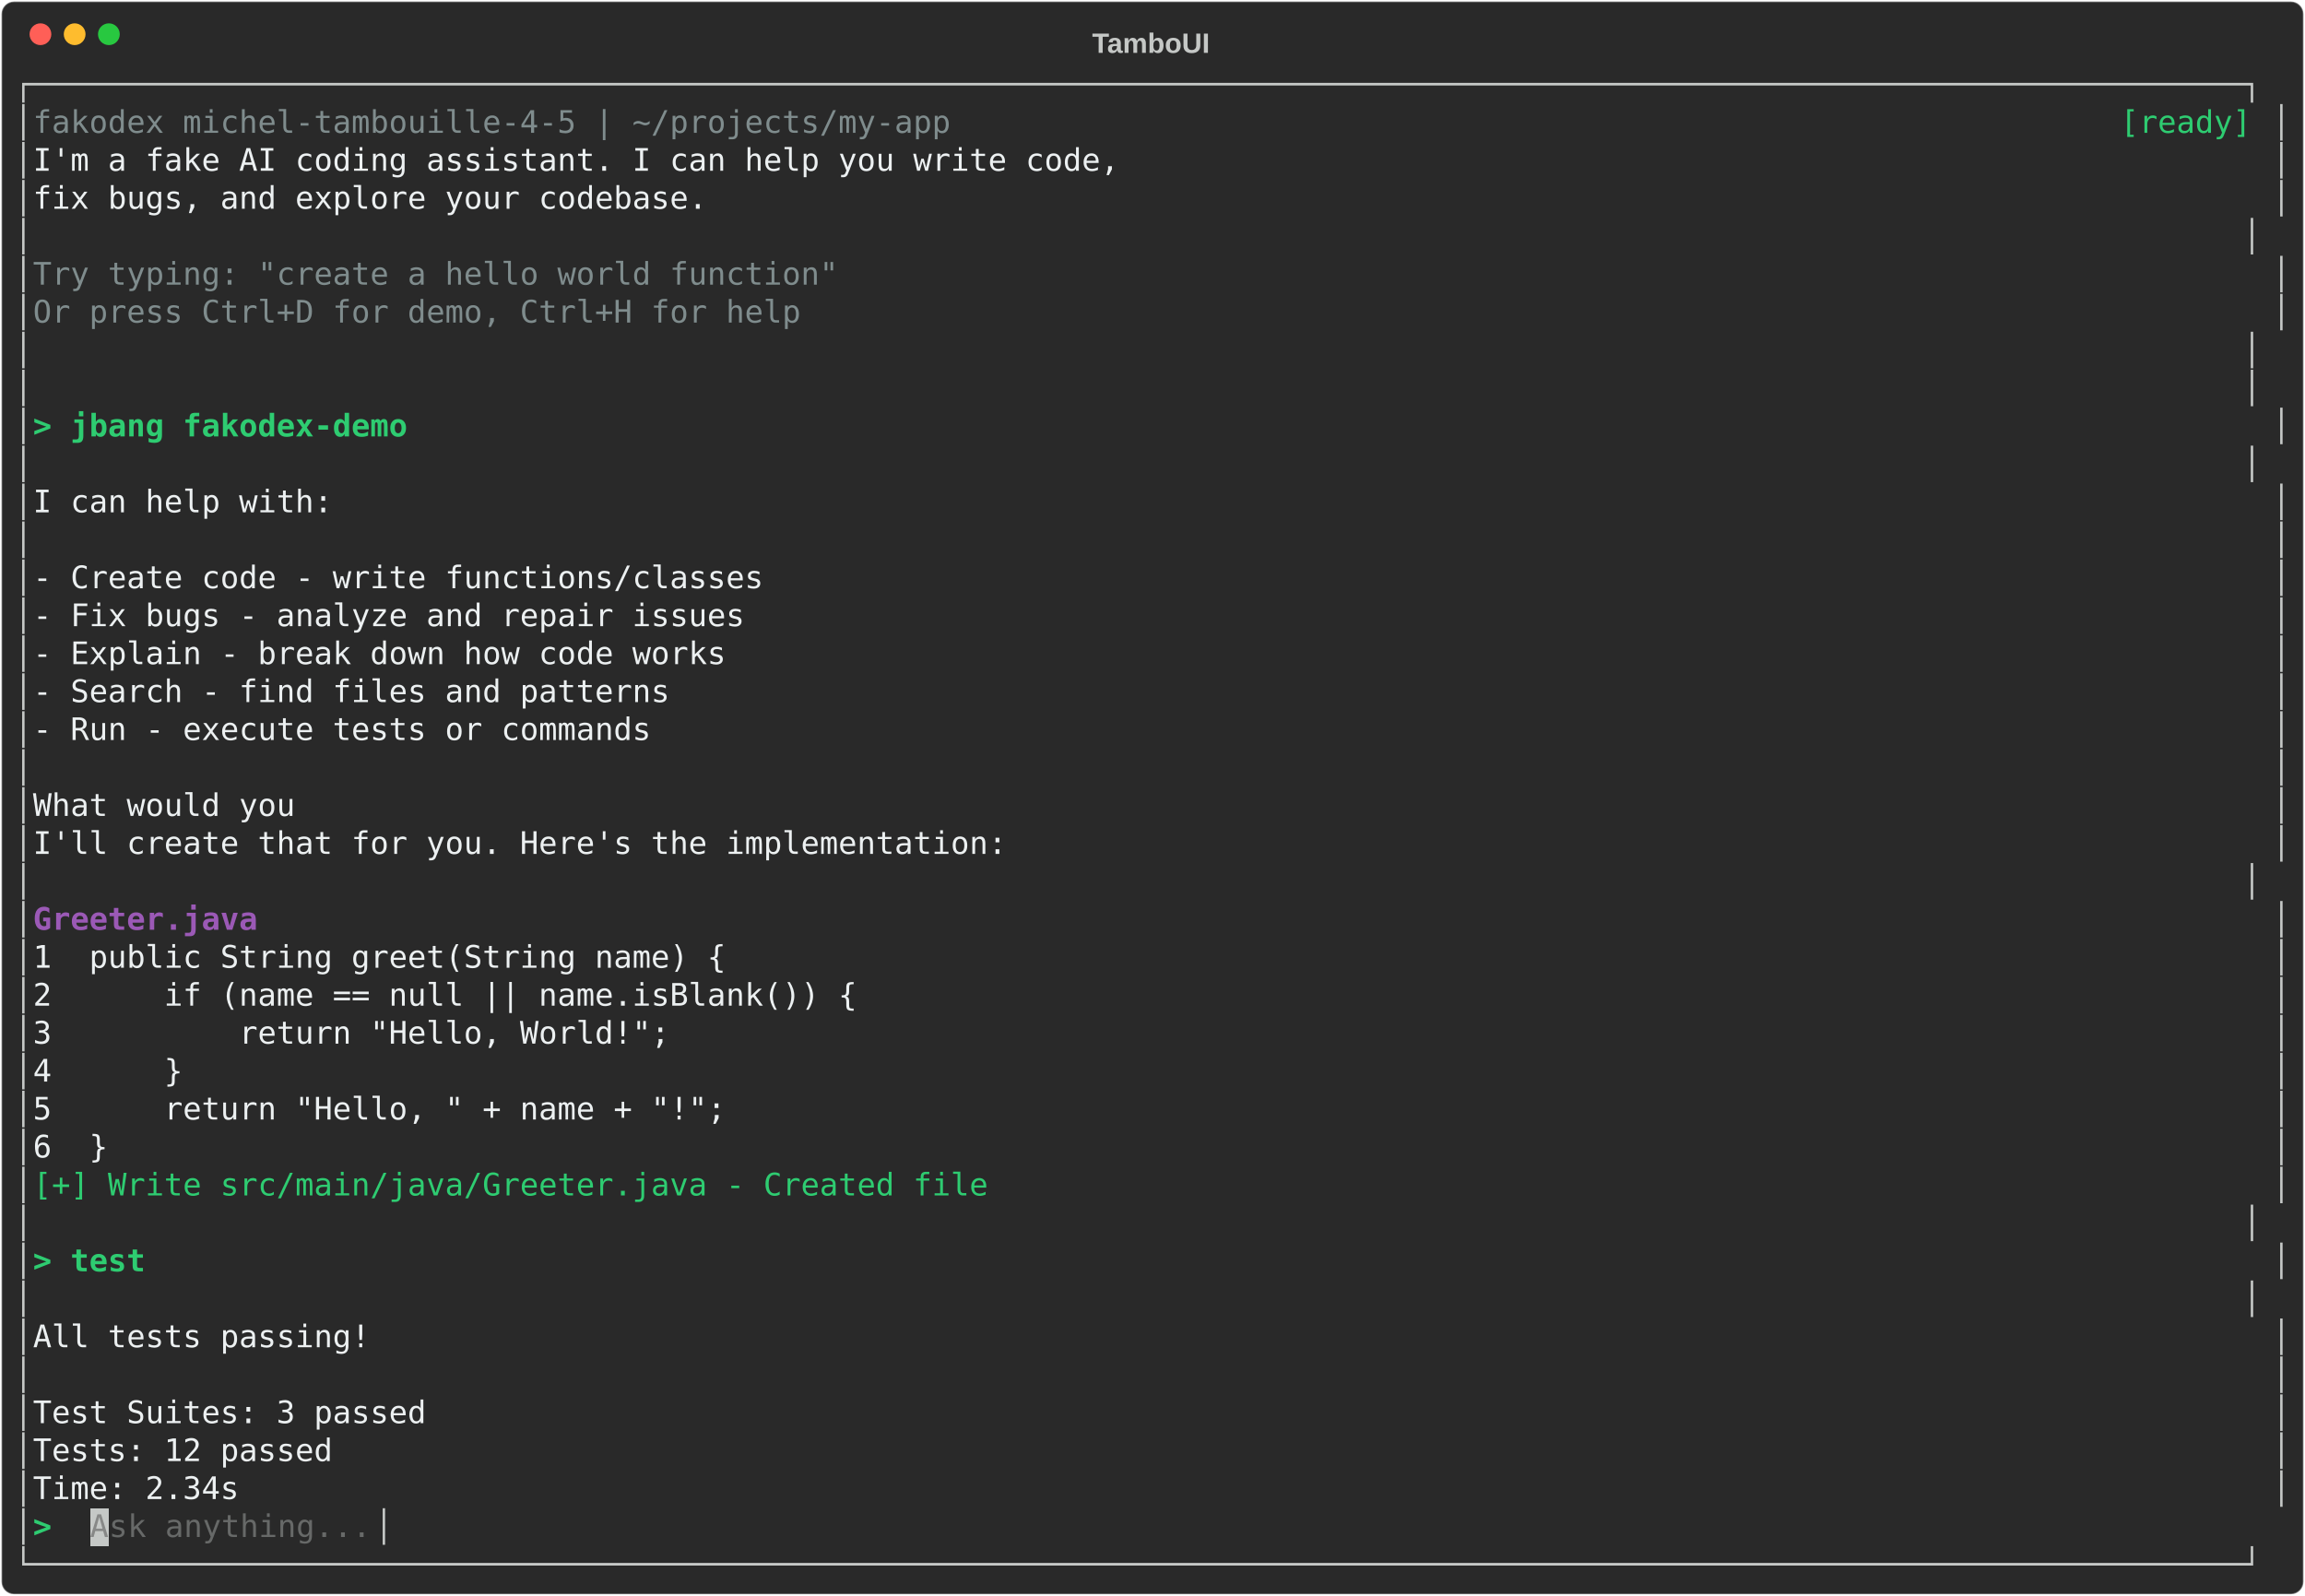
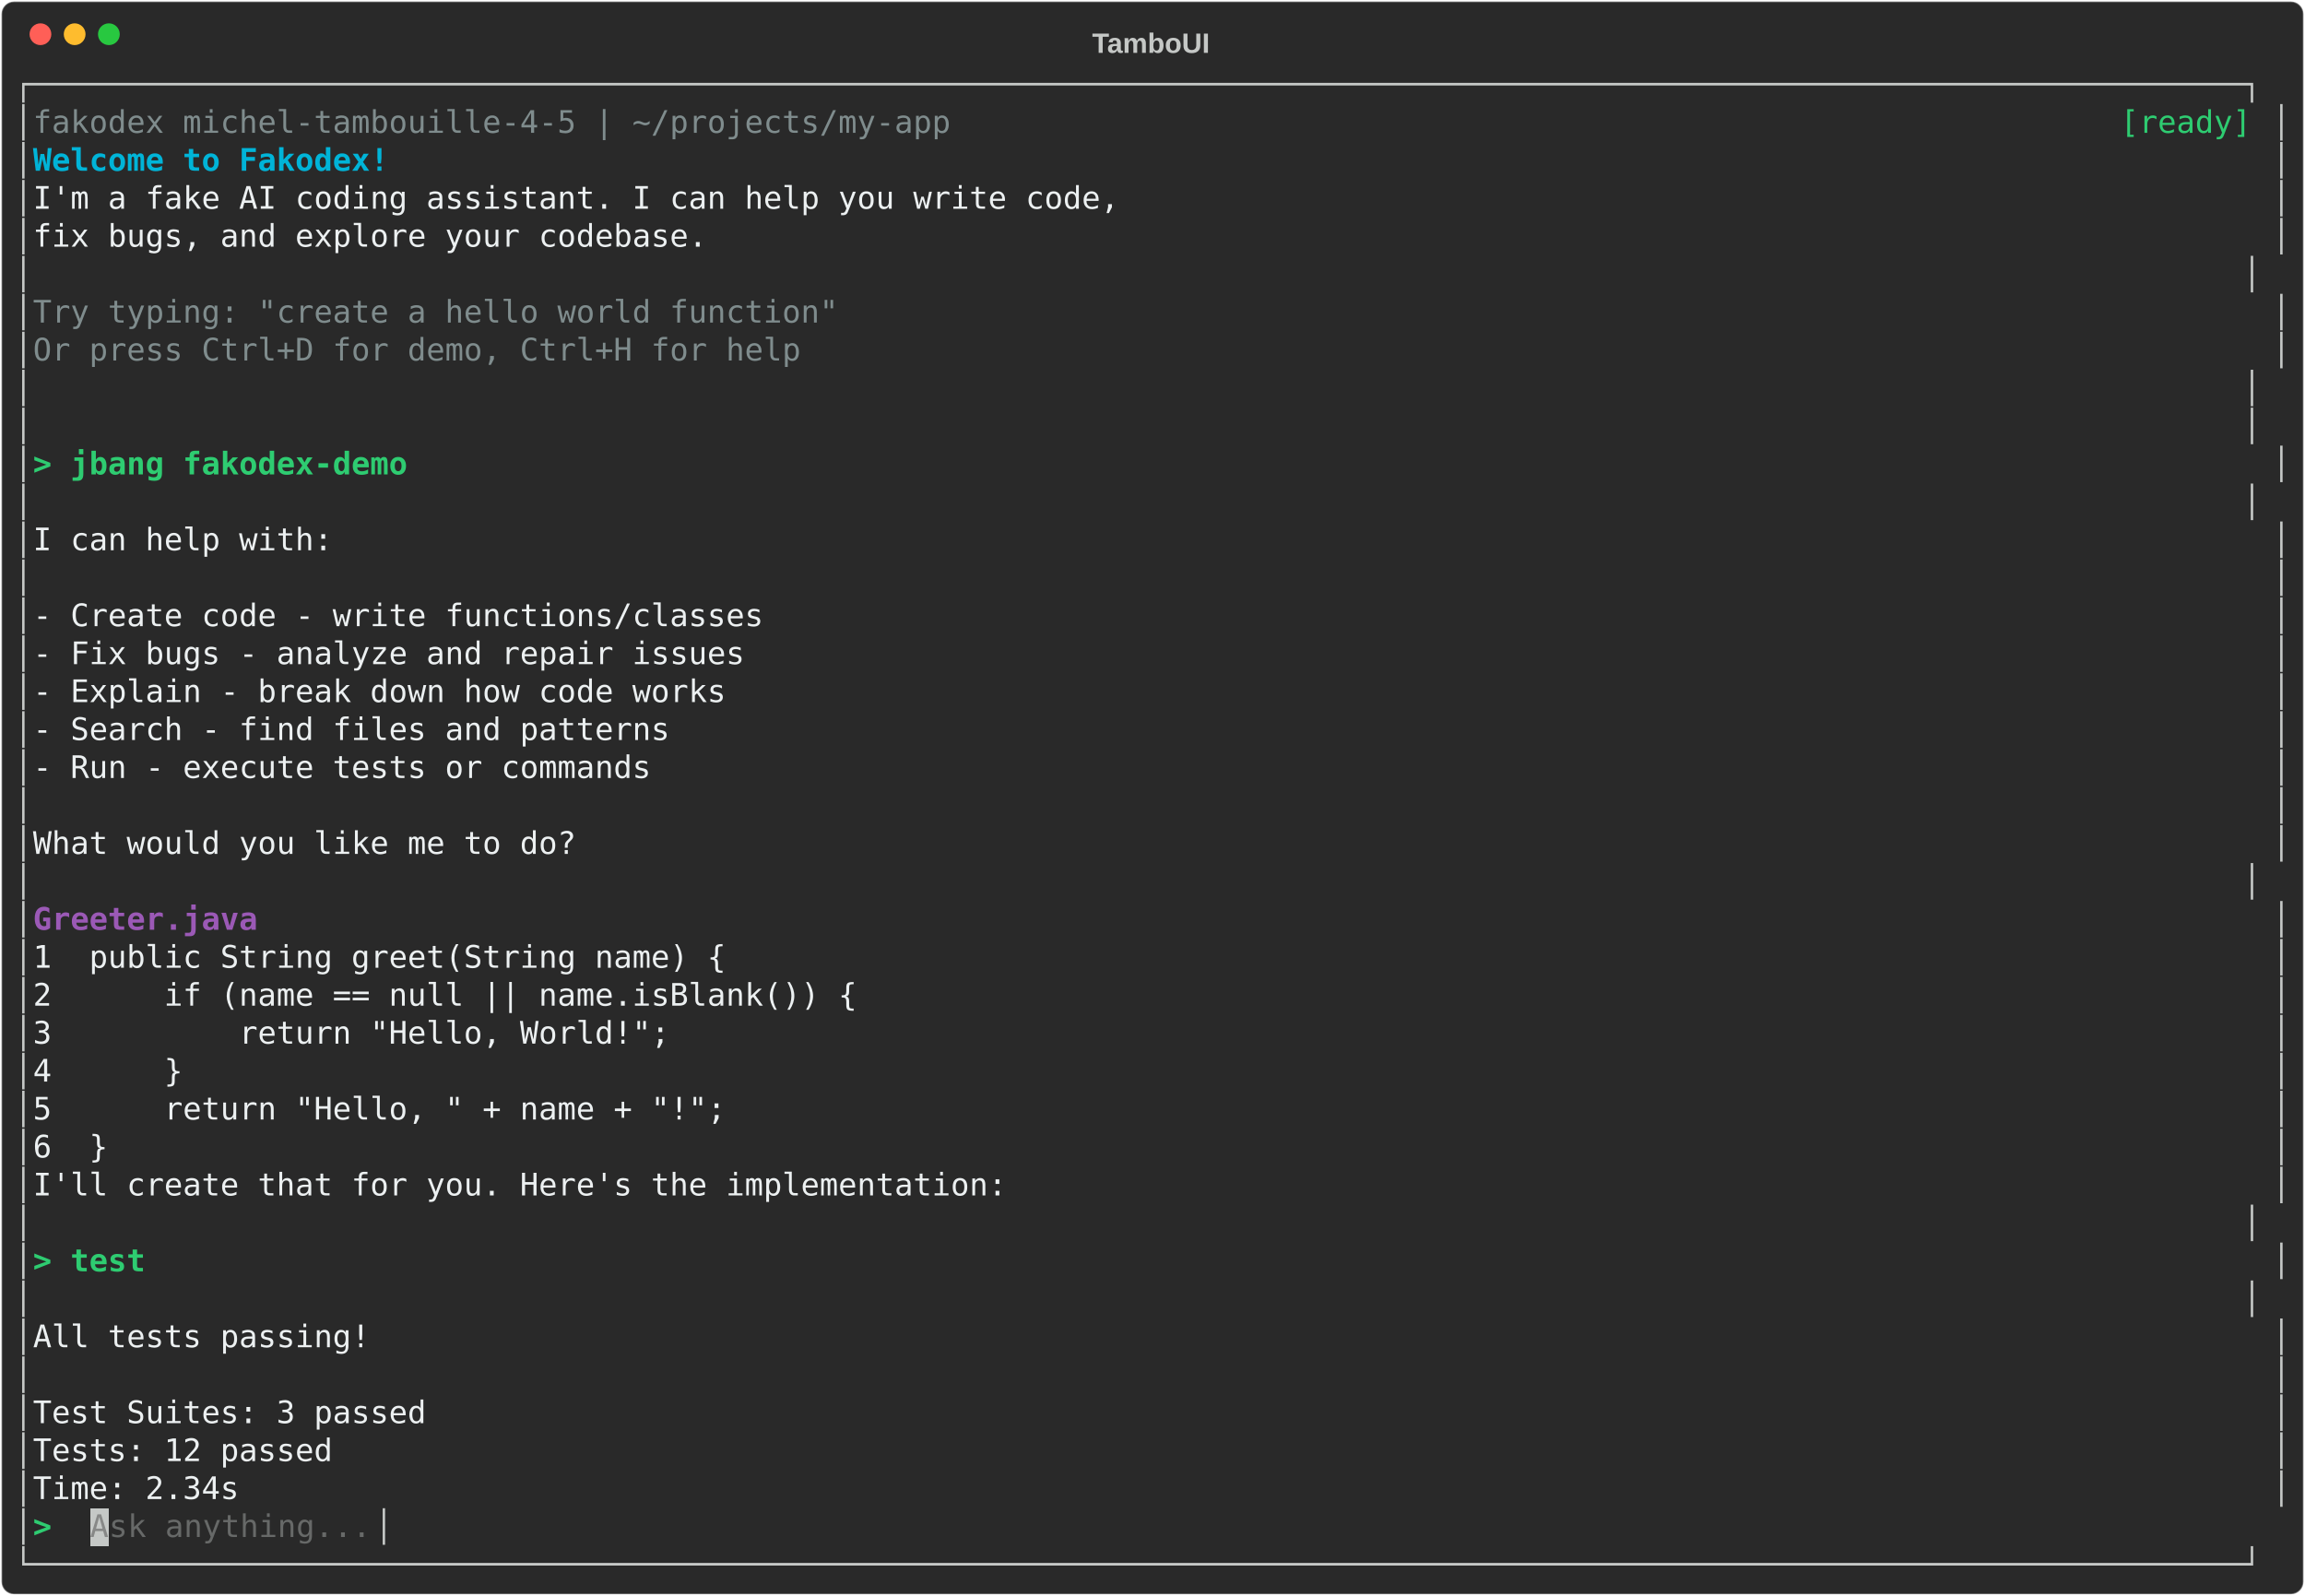
<svg xmlns="http://www.w3.org/2000/svg" class="rich-terminal" viewBox="0 0 1482 1026">
-   <style>    @font-face {        font-family: "Fira Code";        src: local("FiraCode-Regular"),                url("https://cdnjs.cloudflare.com/ajax/libs/firacode/6.2.0/woff2/FiraCode-Regular.woff2") format("woff2"),                url("https://cdnjs.cloudflare.com/ajax/libs/firacode/6.2.0/woff/FiraCode-Regular.woff") format("woff");        font-style: normal;        font-weight: 400;    }    @font-face {        font-family: "Fira Code";        src: local("FiraCode-Bold"),                url("https://cdnjs.cloudflare.com/ajax/libs/firacode/6.2.0/woff2/FiraCode-Bold.woff2") format("woff2"),                url("https://cdnjs.cloudflare.com/ajax/libs/firacode/6.2.0/woff/FiraCode-Bold.woff") format("woff");        font-style: bold;        font-weight: 700;    }    .terminal-1052199957-matrix {        font-family: Fira Code, monospace;        font-size: 20px;        line-height: 24.4px;        font-variant-east-asian: full-width;    }    .terminal-1052199957-title {        font-size: 18px;        font-weight: bold;        font-family: arial;    }    .terminal-1052199957-r1 { fill: #c5c8c6 }.terminal-1052199957-r2 { fill: #7f8c8d }.terminal-1052199957-r3 { fill: #2ecc71 }.terminal-1052199957-r4 { fill: #ecf0f1 }.terminal-1052199957-r5 { fill: #2ecc71;font-weight: bold }.terminal-1052199957-r6 { fill: #9b59b6;font-weight: bold }.terminal-1052199957-r7 { fill: #878887 }.terminal-1052199957-r8 { fill: #676968 }    </style>
+   <style>    @font-face {        font-family: "Fira Code";        src: local("FiraCode-Regular"),                url("https://cdnjs.cloudflare.com/ajax/libs/firacode/6.2.0/woff2/FiraCode-Regular.woff2") format("woff2"),                url("https://cdnjs.cloudflare.com/ajax/libs/firacode/6.2.0/woff/FiraCode-Regular.woff") format("woff");        font-style: normal;        font-weight: 400;    }    @font-face {        font-family: "Fira Code";        src: local("FiraCode-Bold"),                url("https://cdnjs.cloudflare.com/ajax/libs/firacode/6.2.0/woff2/FiraCode-Bold.woff2") format("woff2"),                url("https://cdnjs.cloudflare.com/ajax/libs/firacode/6.2.0/woff/FiraCode-Bold.woff") format("woff");        font-style: bold;        font-weight: 700;    }    .terminal-2481533328-matrix {        font-family: Fira Code, monospace;        font-size: 20px;        line-height: 24.4px;        font-variant-east-asian: full-width;    }    .terminal-2481533328-title {        font-size: 18px;        font-weight: bold;        font-family: arial;    }    .terminal-2481533328-r1 { fill: #c5c8c6 }.terminal-2481533328-r2 { fill: #7f8c8d }.terminal-2481533328-r3 { fill: #2ecc71 }.terminal-2481533328-r4 { fill: #00b4d8;font-weight: bold }.terminal-2481533328-r5 { fill: #ecf0f1 }.terminal-2481533328-r6 { fill: #2ecc71;font-weight: bold }.terminal-2481533328-r7 { fill: #9b59b6;font-weight: bold }.terminal-2481533328-r8 { fill: #878887 }.terminal-2481533328-r9 { fill: #676968 }    </style>
  <defs>
-     <clipPath id="terminal-1052199957-clip-terminal">
+     <clipPath id="terminal-2481533328-clip-terminal">
      <rect x="0" y="0" width="1463" height="975" />
    </clipPath>
-     <clipPath id="terminal-1052199957-line-0">
+     <clipPath id="terminal-2481533328-line-0">
      <rect x="0" y="1.5" width="1464" height="24.65" />
    </clipPath>
-     <clipPath id="terminal-1052199957-line-1">
+     <clipPath id="terminal-2481533328-line-1">
      <rect x="0" y="25.9" width="1464" height="24.65" />
    </clipPath>
-     <clipPath id="terminal-1052199957-line-2">
+     <clipPath id="terminal-2481533328-line-2">
      <rect x="0" y="50.3" width="1464" height="24.65" />
    </clipPath>
-     <clipPath id="terminal-1052199957-line-3">
+     <clipPath id="terminal-2481533328-line-3">
      <rect x="0" y="74.7" width="1464" height="24.65" />
    </clipPath>
-     <clipPath id="terminal-1052199957-line-4">
+     <clipPath id="terminal-2481533328-line-4">
      <rect x="0" y="99.1" width="1464" height="24.65" />
    </clipPath>
-     <clipPath id="terminal-1052199957-line-5">
+     <clipPath id="terminal-2481533328-line-5">
      <rect x="0" y="123.5" width="1464" height="24.65" />
    </clipPath>
-     <clipPath id="terminal-1052199957-line-6">
+     <clipPath id="terminal-2481533328-line-6">
      <rect x="0" y="147.9" width="1464" height="24.65" />
    </clipPath>
-     <clipPath id="terminal-1052199957-line-7">
+     <clipPath id="terminal-2481533328-line-7">
      <rect x="0" y="172.3" width="1464" height="24.65" />
    </clipPath>
-     <clipPath id="terminal-1052199957-line-8">
+     <clipPath id="terminal-2481533328-line-8">
      <rect x="0" y="196.7" width="1464" height="24.65" />
    </clipPath>
-     <clipPath id="terminal-1052199957-line-9">
+     <clipPath id="terminal-2481533328-line-9">
      <rect x="0" y="221.1" width="1464" height="24.65" />
    </clipPath>
-     <clipPath id="terminal-1052199957-line-10">
+     <clipPath id="terminal-2481533328-line-10">
      <rect x="0" y="245.5" width="1464" height="24.65" />
    </clipPath>
-     <clipPath id="terminal-1052199957-line-11">
+     <clipPath id="terminal-2481533328-line-11">
      <rect x="0" y="269.9" width="1464" height="24.65" />
    </clipPath>
-     <clipPath id="terminal-1052199957-line-12">
+     <clipPath id="terminal-2481533328-line-12">
      <rect x="0" y="294.3" width="1464" height="24.65" />
    </clipPath>
-     <clipPath id="terminal-1052199957-line-13">
+     <clipPath id="terminal-2481533328-line-13">
      <rect x="0" y="318.7" width="1464" height="24.65" />
    </clipPath>
-     <clipPath id="terminal-1052199957-line-14">
+     <clipPath id="terminal-2481533328-line-14">
      <rect x="0" y="343.1" width="1464" height="24.65" />
    </clipPath>
-     <clipPath id="terminal-1052199957-line-15">
+     <clipPath id="terminal-2481533328-line-15">
      <rect x="0" y="367.5" width="1464" height="24.65" />
    </clipPath>
-     <clipPath id="terminal-1052199957-line-16">
+     <clipPath id="terminal-2481533328-line-16">
      <rect x="0" y="391.9" width="1464" height="24.65" />
    </clipPath>
-     <clipPath id="terminal-1052199957-line-17">
+     <clipPath id="terminal-2481533328-line-17">
      <rect x="0" y="416.3" width="1464" height="24.65" />
    </clipPath>
-     <clipPath id="terminal-1052199957-line-18">
+     <clipPath id="terminal-2481533328-line-18">
      <rect x="0" y="440.7" width="1464" height="24.65" />
    </clipPath>
-     <clipPath id="terminal-1052199957-line-19">
+     <clipPath id="terminal-2481533328-line-19">
      <rect x="0" y="465.1" width="1464" height="24.65" />
    </clipPath>
-     <clipPath id="terminal-1052199957-line-20">
+     <clipPath id="terminal-2481533328-line-20">
      <rect x="0" y="489.5" width="1464" height="24.65" />
    </clipPath>
-     <clipPath id="terminal-1052199957-line-21">
+     <clipPath id="terminal-2481533328-line-21">
      <rect x="0" y="513.9" width="1464" height="24.65" />
    </clipPath>
-     <clipPath id="terminal-1052199957-line-22">
+     <clipPath id="terminal-2481533328-line-22">
      <rect x="0" y="538.3" width="1464" height="24.65" />
    </clipPath>
-     <clipPath id="terminal-1052199957-line-23">
+     <clipPath id="terminal-2481533328-line-23">
      <rect x="0" y="562.7" width="1464" height="24.65" />
    </clipPath>
-     <clipPath id="terminal-1052199957-line-24">
+     <clipPath id="terminal-2481533328-line-24">
      <rect x="0" y="587.1" width="1464" height="24.65" />
    </clipPath>
-     <clipPath id="terminal-1052199957-line-25">
+     <clipPath id="terminal-2481533328-line-25">
      <rect x="0" y="611.5" width="1464" height="24.65" />
    </clipPath>
-     <clipPath id="terminal-1052199957-line-26">
+     <clipPath id="terminal-2481533328-line-26">
      <rect x="0" y="635.9" width="1464" height="24.65" />
    </clipPath>
-     <clipPath id="terminal-1052199957-line-27">
+     <clipPath id="terminal-2481533328-line-27">
      <rect x="0" y="660.3" width="1464" height="24.65" />
    </clipPath>
-     <clipPath id="terminal-1052199957-line-28">
+     <clipPath id="terminal-2481533328-line-28">
      <rect x="0" y="684.7" width="1464" height="24.65" />
    </clipPath>
-     <clipPath id="terminal-1052199957-line-29">
+     <clipPath id="terminal-2481533328-line-29">
      <rect x="0" y="709.1" width="1464" height="24.65" />
    </clipPath>
-     <clipPath id="terminal-1052199957-line-30">
+     <clipPath id="terminal-2481533328-line-30">
      <rect x="0" y="733.5" width="1464" height="24.65" />
    </clipPath>
-     <clipPath id="terminal-1052199957-line-31">
+     <clipPath id="terminal-2481533328-line-31">
      <rect x="0" y="757.9" width="1464" height="24.65" />
    </clipPath>
-     <clipPath id="terminal-1052199957-line-32">
+     <clipPath id="terminal-2481533328-line-32">
      <rect x="0" y="782.3" width="1464" height="24.65" />
    </clipPath>
-     <clipPath id="terminal-1052199957-line-33">
+     <clipPath id="terminal-2481533328-line-33">
      <rect x="0" y="806.7" width="1464" height="24.65" />
    </clipPath>
-     <clipPath id="terminal-1052199957-line-34">
+     <clipPath id="terminal-2481533328-line-34">
      <rect x="0" y="831.1" width="1464" height="24.65" />
    </clipPath>
-     <clipPath id="terminal-1052199957-line-35">
+     <clipPath id="terminal-2481533328-line-35">
      <rect x="0" y="855.5" width="1464" height="24.65" />
    </clipPath>
-     <clipPath id="terminal-1052199957-line-36">
+     <clipPath id="terminal-2481533328-line-36">
      <rect x="0" y="879.9" width="1464" height="24.65" />
    </clipPath>
-     <clipPath id="terminal-1052199957-line-37">
+     <clipPath id="terminal-2481533328-line-37">
      <rect x="0" y="904.3" width="1464" height="24.65" />
    </clipPath>
-     <clipPath id="terminal-1052199957-line-38">
+     <clipPath id="terminal-2481533328-line-38">
      <rect x="0" y="928.7" width="1464" height="24.65" />
    </clipPath>
-     <clipPath id="terminal-1052199957-line-39">
+     <clipPath id="terminal-2481533328-line-39">
      <rect x="0" y="953.1" width="1464" height="24.65" />
    </clipPath>
  </defs>
  <rect fill="#292929" stroke="rgba(255,255,255,0.35)" stroke-width="1" x="1" y="1" width="1480" height="1024" rx="8" />
-   <text class="terminal-1052199957-title" fill="#c5c8c6" text-anchor="middle" x="740" y="34">TamboUI</text>
+   <text class="terminal-2481533328-title" fill="#c5c8c6" text-anchor="middle" x="740" y="34">TamboUI</text>
  <g transform="translate(26,22)">
    <circle cx="0" cy="0" r="7" fill="#ff5f57" />
    <circle cx="22" cy="0" r="7" fill="#febc2e" />
    <circle cx="44" cy="0" r="7" fill="#28c840" />
  </g>
-   <g transform="translate(9, 41)" clip-path="url(#terminal-1052199957-clip-terminal)">
+   <g transform="translate(9, 41)" clip-path="url(#terminal-2481533328-clip-terminal)">
    <rect fill="#c5c8c6" x="48.8" y="928.7" width="12.2" height="24.65" shape-rendering="crispEdges" />
-     <g class="terminal-1052199957-matrix">
-       <text class="terminal-1052199957-r1" x="0" y="20" textLength="1464" clip-path="url(#terminal-1052199957-line-0)">┌──────────────────────────────────────────────────────────────────────────────────────────────────────────────────────┐</text>
-       <text class="terminal-1052199957-r1" x="0" y="44.4" textLength="12.2" clip-path="url(#terminal-1052199957-line-1)">│</text>
-       <text class="terminal-1052199957-r2" x="12.2" y="44.4" textLength="610" clip-path="url(#terminal-1052199957-line-1)"> fakodex michel-tambouille-4-5 | ~/projects/my-app</text>
-       <text class="terminal-1052199957-r3" x="1354.2" y="44.4" textLength="97.6" clip-path="url(#terminal-1052199957-line-1)">[ready] </text>
-       <text class="terminal-1052199957-r1" x="1451.8" y="44.4" textLength="12.2" clip-path="url(#terminal-1052199957-line-1)">│</text>
-       <text class="terminal-1052199957-r1" x="0" y="68.8" textLength="12.2" clip-path="url(#terminal-1052199957-line-2)">│</text>
-       <text class="terminal-1052199957-r4" x="12.2" y="68.8" textLength="1439.6" clip-path="url(#terminal-1052199957-line-2)">  I'm a fake AI coding assistant. I can help you write code,                                                          </text>
-       <text class="terminal-1052199957-r1" x="1451.8" y="68.8" textLength="12.2" clip-path="url(#terminal-1052199957-line-2)">│</text>
-       <text class="terminal-1052199957-r1" x="0" y="93.2" textLength="12.2" clip-path="url(#terminal-1052199957-line-3)">│</text>
-       <text class="terminal-1052199957-r4" x="12.2" y="93.2" textLength="1439.6" clip-path="url(#terminal-1052199957-line-3)">  fix bugs, and explore your codebase.                                                                                </text>
-       <text class="terminal-1052199957-r1" x="1451.8" y="93.2" textLength="12.2" clip-path="url(#terminal-1052199957-line-3)">│</text>
-       <text class="terminal-1052199957-r1" x="0" y="117.6" textLength="1464" clip-path="url(#terminal-1052199957-line-4)">│                                                                                                                      │</text>
-       <text class="terminal-1052199957-r1" x="0" y="142" textLength="12.2" clip-path="url(#terminal-1052199957-line-5)">│</text>
-       <text class="terminal-1052199957-r2" x="12.2" y="142" textLength="1439.6" clip-path="url(#terminal-1052199957-line-5)">  Try typing: "create a hello world function"                                                                         </text>
-       <text class="terminal-1052199957-r1" x="1451.8" y="142" textLength="12.2" clip-path="url(#terminal-1052199957-line-5)">│</text>
-       <text class="terminal-1052199957-r1" x="0" y="166.4" textLength="12.2" clip-path="url(#terminal-1052199957-line-6)">│</text>
-       <text class="terminal-1052199957-r2" x="12.2" y="166.4" textLength="1439.6" clip-path="url(#terminal-1052199957-line-6)">  Or press Ctrl+D for demo, Ctrl+H for help                                                                           </text>
-       <text class="terminal-1052199957-r1" x="1451.8" y="166.4" textLength="12.2" clip-path="url(#terminal-1052199957-line-6)">│</text>
-       <text class="terminal-1052199957-r1" x="0" y="190.8" textLength="1464" clip-path="url(#terminal-1052199957-line-7)">│                                                                                                                      │</text>
-       <text class="terminal-1052199957-r1" x="0" y="215.2" textLength="1464" clip-path="url(#terminal-1052199957-line-8)">│                                                                                                                      │</text>
-       <text class="terminal-1052199957-r1" x="0" y="239.6" textLength="12.2" clip-path="url(#terminal-1052199957-line-9)">│</text>
-       <text class="terminal-1052199957-r5" x="12.2" y="239.6" textLength="1439.6" clip-path="url(#terminal-1052199957-line-9)">&gt; jbang fakodex-demo                                                                                                  </text>
-       <text class="terminal-1052199957-r1" x="1451.8" y="239.6" textLength="12.2" clip-path="url(#terminal-1052199957-line-9)">│</text>
-       <text class="terminal-1052199957-r1" x="0" y="264" textLength="1464" clip-path="url(#terminal-1052199957-line-10)">│                                                                                                                      │</text>
-       <text class="terminal-1052199957-r1" x="0" y="288.4" textLength="12.2" clip-path="url(#terminal-1052199957-line-11)">│</text>
-       <text class="terminal-1052199957-r4" x="12.2" y="288.4" textLength="1439.6" clip-path="url(#terminal-1052199957-line-11)">  I can help with:                                                                                                    </text>
-       <text class="terminal-1052199957-r1" x="1451.8" y="288.4" textLength="12.2" clip-path="url(#terminal-1052199957-line-11)">│</text>
-       <text class="terminal-1052199957-r1" x="0" y="312.8" textLength="12.2" clip-path="url(#terminal-1052199957-line-12)">│</text>
-       <text class="terminal-1052199957-r1" x="1451.8" y="312.8" textLength="12.2" clip-path="url(#terminal-1052199957-line-12)">│</text>
-       <text class="terminal-1052199957-r1" x="0" y="337.2" textLength="12.2" clip-path="url(#terminal-1052199957-line-13)">│</text>
-       <text class="terminal-1052199957-r4" x="12.2" y="337.2" textLength="1439.6" clip-path="url(#terminal-1052199957-line-13)">  - Create code - write functions/classes                                                                             </text>
-       <text class="terminal-1052199957-r1" x="1451.8" y="337.2" textLength="12.2" clip-path="url(#terminal-1052199957-line-13)">│</text>
-       <text class="terminal-1052199957-r1" x="0" y="361.6" textLength="12.2" clip-path="url(#terminal-1052199957-line-14)">│</text>
-       <text class="terminal-1052199957-r4" x="12.2" y="361.6" textLength="1439.6" clip-path="url(#terminal-1052199957-line-14)">  - Fix bugs - analyze and repair issues                                                                              </text>
-       <text class="terminal-1052199957-r1" x="1451.8" y="361.6" textLength="12.2" clip-path="url(#terminal-1052199957-line-14)">│</text>
-       <text class="terminal-1052199957-r1" x="0" y="386" textLength="12.2" clip-path="url(#terminal-1052199957-line-15)">│</text>
-       <text class="terminal-1052199957-r4" x="12.2" y="386" textLength="1439.6" clip-path="url(#terminal-1052199957-line-15)">  - Explain - break down how code works                                                                               </text>
-       <text class="terminal-1052199957-r1" x="1451.8" y="386" textLength="12.2" clip-path="url(#terminal-1052199957-line-15)">│</text>
-       <text class="terminal-1052199957-r1" x="0" y="410.4" textLength="12.2" clip-path="url(#terminal-1052199957-line-16)">│</text>
-       <text class="terminal-1052199957-r4" x="12.2" y="410.4" textLength="1439.6" clip-path="url(#terminal-1052199957-line-16)">  - Search - find files and patterns                                                                                  </text>
-       <text class="terminal-1052199957-r1" x="1451.8" y="410.4" textLength="12.2" clip-path="url(#terminal-1052199957-line-16)">│</text>
-       <text class="terminal-1052199957-r1" x="0" y="434.8" textLength="12.2" clip-path="url(#terminal-1052199957-line-17)">│</text>
-       <text class="terminal-1052199957-r4" x="12.2" y="434.8" textLength="1439.6" clip-path="url(#terminal-1052199957-line-17)">  - Run - execute tests or commands                                                                                   </text>
-       <text class="terminal-1052199957-r1" x="1451.8" y="434.8" textLength="12.2" clip-path="url(#terminal-1052199957-line-17)">│</text>
-       <text class="terminal-1052199957-r1" x="0" y="459.2" textLength="12.2" clip-path="url(#terminal-1052199957-line-18)">│</text>
-       <text class="terminal-1052199957-r1" x="1451.8" y="459.2" textLength="12.2" clip-path="url(#terminal-1052199957-line-18)">│</text>
-       <text class="terminal-1052199957-r1" x="0" y="483.6" textLength="12.2" clip-path="url(#terminal-1052199957-line-19)">│</text>
-       <text class="terminal-1052199957-r4" x="12.2" y="483.6" textLength="1439.6" clip-path="url(#terminal-1052199957-line-19)">  What would you                                                                                                      </text>
-       <text class="terminal-1052199957-r1" x="1451.8" y="483.6" textLength="12.2" clip-path="url(#terminal-1052199957-line-19)">│</text>
-       <text class="terminal-1052199957-r1" x="0" y="508" textLength="12.2" clip-path="url(#terminal-1052199957-line-20)">│</text>
-       <text class="terminal-1052199957-r4" x="12.2" y="508" textLength="1439.6" clip-path="url(#terminal-1052199957-line-20)">  I'll create that for you. Here's the implementation:                                                                </text>
-       <text class="terminal-1052199957-r1" x="1451.8" y="508" textLength="12.2" clip-path="url(#terminal-1052199957-line-20)">│</text>
-       <text class="terminal-1052199957-r1" x="0" y="532.4" textLength="1464" clip-path="url(#terminal-1052199957-line-21)">│                                                                                                                      │</text>
-       <text class="terminal-1052199957-r1" x="0" y="556.8" textLength="12.2" clip-path="url(#terminal-1052199957-line-22)">│</text>
-       <text class="terminal-1052199957-r6" x="12.2" y="556.8" textLength="1439.6" clip-path="url(#terminal-1052199957-line-22)">  Greeter.java                                                                                                        </text>
-       <text class="terminal-1052199957-r1" x="1451.8" y="556.8" textLength="12.2" clip-path="url(#terminal-1052199957-line-22)">│</text>
-       <text class="terminal-1052199957-r1" x="0" y="581.2" textLength="12.2" clip-path="url(#terminal-1052199957-line-23)">│</text>
-       <text class="terminal-1052199957-r4" x="12.2" y="581.2" textLength="1439.6" clip-path="url(#terminal-1052199957-line-23)">    1  public String greet(String name) {                                                                             </text>
-       <text class="terminal-1052199957-r1" x="1451.8" y="581.2" textLength="12.2" clip-path="url(#terminal-1052199957-line-23)">│</text>
-       <text class="terminal-1052199957-r1" x="0" y="605.6" textLength="12.2" clip-path="url(#terminal-1052199957-line-24)">│</text>
-       <text class="terminal-1052199957-r4" x="12.2" y="605.6" textLength="1439.6" clip-path="url(#terminal-1052199957-line-24)">    2      if (name == null || name.isBlank()) {                                                                      </text>
-       <text class="terminal-1052199957-r1" x="1451.8" y="605.6" textLength="12.2" clip-path="url(#terminal-1052199957-line-24)">│</text>
-       <text class="terminal-1052199957-r1" x="0" y="630" textLength="12.2" clip-path="url(#terminal-1052199957-line-25)">│</text>
-       <text class="terminal-1052199957-r4" x="12.2" y="630" textLength="1439.6" clip-path="url(#terminal-1052199957-line-25)">    3          return "Hello, World!";                                                                                </text>
-       <text class="terminal-1052199957-r1" x="1451.8" y="630" textLength="12.2" clip-path="url(#terminal-1052199957-line-25)">│</text>
-       <text class="terminal-1052199957-r1" x="0" y="654.4" textLength="12.2" clip-path="url(#terminal-1052199957-line-26)">│</text>
-       <text class="terminal-1052199957-r4" x="12.2" y="654.4" textLength="1439.6" clip-path="url(#terminal-1052199957-line-26)">    4      }                                                                                                          </text>
-       <text class="terminal-1052199957-r1" x="1451.8" y="654.4" textLength="12.2" clip-path="url(#terminal-1052199957-line-26)">│</text>
-       <text class="terminal-1052199957-r1" x="0" y="678.8" textLength="12.2" clip-path="url(#terminal-1052199957-line-27)">│</text>
-       <text class="terminal-1052199957-r4" x="12.2" y="678.8" textLength="1439.6" clip-path="url(#terminal-1052199957-line-27)">    5      return "Hello, " + name + "!";                                                                             </text>
-       <text class="terminal-1052199957-r1" x="1451.8" y="678.8" textLength="12.2" clip-path="url(#terminal-1052199957-line-27)">│</text>
-       <text class="terminal-1052199957-r1" x="0" y="703.2" textLength="12.2" clip-path="url(#terminal-1052199957-line-28)">│</text>
-       <text class="terminal-1052199957-r4" x="12.2" y="703.2" textLength="1439.6" clip-path="url(#terminal-1052199957-line-28)">    6  }                                                                                                              </text>
-       <text class="terminal-1052199957-r1" x="1451.8" y="703.2" textLength="12.2" clip-path="url(#terminal-1052199957-line-28)">│</text>
-       <text class="terminal-1052199957-r1" x="0" y="727.6" textLength="12.2" clip-path="url(#terminal-1052199957-line-29)">│</text>
-       <text class="terminal-1052199957-r3" x="12.2" y="727.6" textLength="1439.6" clip-path="url(#terminal-1052199957-line-29)">  [+] Write src/main/java/Greeter.java - Created file                                                                 </text>
-       <text class="terminal-1052199957-r1" x="1451.8" y="727.6" textLength="12.2" clip-path="url(#terminal-1052199957-line-29)">│</text>
-       <text class="terminal-1052199957-r1" x="0" y="752" textLength="1464" clip-path="url(#terminal-1052199957-line-30)">│                                                                                                                      │</text>
-       <text class="terminal-1052199957-r1" x="0" y="776.4" textLength="12.2" clip-path="url(#terminal-1052199957-line-31)">│</text>
-       <text class="terminal-1052199957-r5" x="12.2" y="776.4" textLength="1439.6" clip-path="url(#terminal-1052199957-line-31)">&gt; test                                                                                                                </text>
-       <text class="terminal-1052199957-r1" x="1451.8" y="776.4" textLength="12.2" clip-path="url(#terminal-1052199957-line-31)">│</text>
-       <text class="terminal-1052199957-r1" x="0" y="800.8" textLength="1464" clip-path="url(#terminal-1052199957-line-32)">│                                                                                                                      │</text>
-       <text class="terminal-1052199957-r1" x="0" y="825.2" textLength="12.2" clip-path="url(#terminal-1052199957-line-33)">│</text>
-       <text class="terminal-1052199957-r4" x="12.2" y="825.2" textLength="1439.6" clip-path="url(#terminal-1052199957-line-33)">  All tests passing!                                                                                                  </text>
-       <text class="terminal-1052199957-r1" x="1451.8" y="825.2" textLength="12.2" clip-path="url(#terminal-1052199957-line-33)">│</text>
-       <text class="terminal-1052199957-r1" x="0" y="849.6" textLength="12.2" clip-path="url(#terminal-1052199957-line-34)">│</text>
-       <text class="terminal-1052199957-r1" x="1451.8" y="849.6" textLength="12.2" clip-path="url(#terminal-1052199957-line-34)">│</text>
-       <text class="terminal-1052199957-r1" x="0" y="874" textLength="12.2" clip-path="url(#terminal-1052199957-line-35)">│</text>
-       <text class="terminal-1052199957-r4" x="12.2" y="874" textLength="1439.6" clip-path="url(#terminal-1052199957-line-35)">  Test Suites: 3 passed                                                                                               </text>
-       <text class="terminal-1052199957-r1" x="1451.8" y="874" textLength="12.2" clip-path="url(#terminal-1052199957-line-35)">│</text>
-       <text class="terminal-1052199957-r1" x="0" y="898.4" textLength="12.2" clip-path="url(#terminal-1052199957-line-36)">│</text>
-       <text class="terminal-1052199957-r4" x="12.2" y="898.4" textLength="1439.6" clip-path="url(#terminal-1052199957-line-36)">  Tests: 12 passed                                                                                                    </text>
-       <text class="terminal-1052199957-r1" x="1451.8" y="898.4" textLength="12.2" clip-path="url(#terminal-1052199957-line-36)">│</text>
-       <text class="terminal-1052199957-r1" x="0" y="922.8" textLength="12.2" clip-path="url(#terminal-1052199957-line-37)">│</text>
-       <text class="terminal-1052199957-r4" x="12.2" y="922.8" textLength="1439.6" clip-path="url(#terminal-1052199957-line-37)">  Time: 2.34s                                                                                                         </text>
-       <text class="terminal-1052199957-r1" x="1451.8" y="922.8" textLength="12.2" clip-path="url(#terminal-1052199957-line-37)">│</text>
-       <text class="terminal-1052199957-r1" x="0" y="947.2" textLength="12.2" clip-path="url(#terminal-1052199957-line-38)">│</text>
-       <text class="terminal-1052199957-r5" x="12.2" y="947.2" textLength="36.6" clip-path="url(#terminal-1052199957-line-38)"> &gt; </text>
-       <text class="terminal-1052199957-r7" x="48.8" y="947.2" textLength="12.2" clip-path="url(#terminal-1052199957-line-38)">A</text>
-       <text class="terminal-1052199957-r8" x="61" y="947.2" textLength="170.8" clip-path="url(#terminal-1052199957-line-38)">sk anything...</text>
-       <text class="terminal-1052199957-r1" x="231.8" y="947.2" textLength="1232.2" clip-path="url(#terminal-1052199957-line-38)">                                                                                                    │</text>
-       <text class="terminal-1052199957-r1" x="0" y="971.6" textLength="1464" clip-path="url(#terminal-1052199957-line-39)">└──────────────────────────────────────────────────────────────────────────────────────────────────────────────────────┘</text>
+     <g class="terminal-2481533328-matrix">
+       <text class="terminal-2481533328-r1" x="0" y="20" textLength="1464" clip-path="url(#terminal-2481533328-line-0)">┌──────────────────────────────────────────────────────────────────────────────────────────────────────────────────────┐</text>
+       <text class="terminal-2481533328-r1" x="0" y="44.4" textLength="12.2" clip-path="url(#terminal-2481533328-line-1)">│</text>
+       <text class="terminal-2481533328-r2" x="12.2" y="44.4" textLength="610" clip-path="url(#terminal-2481533328-line-1)"> fakodex michel-tambouille-4-5 | ~/projects/my-app</text>
+       <text class="terminal-2481533328-r3" x="1354.2" y="44.4" textLength="97.6" clip-path="url(#terminal-2481533328-line-1)">[ready] </text>
+       <text class="terminal-2481533328-r1" x="1451.8" y="44.4" textLength="12.2" clip-path="url(#terminal-2481533328-line-1)">│</text>
+       <text class="terminal-2481533328-r1" x="0" y="68.8" textLength="12.2" clip-path="url(#terminal-2481533328-line-2)">│</text>
+       <text class="terminal-2481533328-r4" x="12.2" y="68.8" textLength="1439.6" clip-path="url(#terminal-2481533328-line-2)">  Welcome to Fakodex!                                                                                                 </text>
+       <text class="terminal-2481533328-r1" x="1451.8" y="68.8" textLength="12.2" clip-path="url(#terminal-2481533328-line-2)">│</text>
+       <text class="terminal-2481533328-r1" x="0" y="93.2" textLength="12.2" clip-path="url(#terminal-2481533328-line-3)">│</text>
+       <text class="terminal-2481533328-r5" x="12.2" y="93.2" textLength="1439.6" clip-path="url(#terminal-2481533328-line-3)">  I'm a fake AI coding assistant. I can help you write code,                                                          </text>
+       <text class="terminal-2481533328-r1" x="1451.8" y="93.2" textLength="12.2" clip-path="url(#terminal-2481533328-line-3)">│</text>
+       <text class="terminal-2481533328-r1" x="0" y="117.6" textLength="12.2" clip-path="url(#terminal-2481533328-line-4)">│</text>
+       <text class="terminal-2481533328-r5" x="12.2" y="117.6" textLength="1439.6" clip-path="url(#terminal-2481533328-line-4)">  fix bugs, and explore your codebase.                                                                                </text>
+       <text class="terminal-2481533328-r1" x="1451.8" y="117.6" textLength="12.2" clip-path="url(#terminal-2481533328-line-4)">│</text>
+       <text class="terminal-2481533328-r1" x="0" y="142" textLength="1464" clip-path="url(#terminal-2481533328-line-5)">│                                                                                                                      │</text>
+       <text class="terminal-2481533328-r1" x="0" y="166.4" textLength="12.2" clip-path="url(#terminal-2481533328-line-6)">│</text>
+       <text class="terminal-2481533328-r2" x="12.2" y="166.4" textLength="1439.6" clip-path="url(#terminal-2481533328-line-6)">  Try typing: "create a hello world function"                                                                         </text>
+       <text class="terminal-2481533328-r1" x="1451.8" y="166.4" textLength="12.2" clip-path="url(#terminal-2481533328-line-6)">│</text>
+       <text class="terminal-2481533328-r1" x="0" y="190.8" textLength="12.2" clip-path="url(#terminal-2481533328-line-7)">│</text>
+       <text class="terminal-2481533328-r2" x="12.2" y="190.8" textLength="1439.6" clip-path="url(#terminal-2481533328-line-7)">  Or press Ctrl+D for demo, Ctrl+H for help                                                                           </text>
+       <text class="terminal-2481533328-r1" x="1451.8" y="190.8" textLength="12.2" clip-path="url(#terminal-2481533328-line-7)">│</text>
+       <text class="terminal-2481533328-r1" x="0" y="215.2" textLength="1464" clip-path="url(#terminal-2481533328-line-8)">│                                                                                                                      │</text>
+       <text class="terminal-2481533328-r1" x="0" y="239.6" textLength="1464" clip-path="url(#terminal-2481533328-line-9)">│                                                                                                                      │</text>
+       <text class="terminal-2481533328-r1" x="0" y="264" textLength="12.2" clip-path="url(#terminal-2481533328-line-10)">│</text>
+       <text class="terminal-2481533328-r6" x="12.2" y="264" textLength="1439.6" clip-path="url(#terminal-2481533328-line-10)">&gt; jbang fakodex-demo                                                                                                  </text>
+       <text class="terminal-2481533328-r1" x="1451.8" y="264" textLength="12.2" clip-path="url(#terminal-2481533328-line-10)">│</text>
+       <text class="terminal-2481533328-r1" x="0" y="288.4" textLength="1464" clip-path="url(#terminal-2481533328-line-11)">│                                                                                                                      │</text>
+       <text class="terminal-2481533328-r1" x="0" y="312.8" textLength="12.2" clip-path="url(#terminal-2481533328-line-12)">│</text>
+       <text class="terminal-2481533328-r5" x="12.2" y="312.8" textLength="1439.6" clip-path="url(#terminal-2481533328-line-12)">  I can help with:                                                                                                    </text>
+       <text class="terminal-2481533328-r1" x="1451.8" y="312.8" textLength="12.2" clip-path="url(#terminal-2481533328-line-12)">│</text>
+       <text class="terminal-2481533328-r1" x="0" y="337.2" textLength="12.2" clip-path="url(#terminal-2481533328-line-13)">│</text>
+       <text class="terminal-2481533328-r1" x="1451.8" y="337.2" textLength="12.2" clip-path="url(#terminal-2481533328-line-13)">│</text>
+       <text class="terminal-2481533328-r1" x="0" y="361.6" textLength="12.2" clip-path="url(#terminal-2481533328-line-14)">│</text>
+       <text class="terminal-2481533328-r5" x="12.2" y="361.6" textLength="1439.6" clip-path="url(#terminal-2481533328-line-14)">  - Create code - write functions/classes                                                                             </text>
+       <text class="terminal-2481533328-r1" x="1451.8" y="361.6" textLength="12.2" clip-path="url(#terminal-2481533328-line-14)">│</text>
+       <text class="terminal-2481533328-r1" x="0" y="386" textLength="12.2" clip-path="url(#terminal-2481533328-line-15)">│</text>
+       <text class="terminal-2481533328-r5" x="12.2" y="386" textLength="1439.6" clip-path="url(#terminal-2481533328-line-15)">  - Fix bugs - analyze and repair issues                                                                              </text>
+       <text class="terminal-2481533328-r1" x="1451.8" y="386" textLength="12.2" clip-path="url(#terminal-2481533328-line-15)">│</text>
+       <text class="terminal-2481533328-r1" x="0" y="410.4" textLength="12.2" clip-path="url(#terminal-2481533328-line-16)">│</text>
+       <text class="terminal-2481533328-r5" x="12.2" y="410.4" textLength="1439.6" clip-path="url(#terminal-2481533328-line-16)">  - Explain - break down how code works                                                                               </text>
+       <text class="terminal-2481533328-r1" x="1451.8" y="410.4" textLength="12.2" clip-path="url(#terminal-2481533328-line-16)">│</text>
+       <text class="terminal-2481533328-r1" x="0" y="434.8" textLength="12.2" clip-path="url(#terminal-2481533328-line-17)">│</text>
+       <text class="terminal-2481533328-r5" x="12.2" y="434.8" textLength="1439.6" clip-path="url(#terminal-2481533328-line-17)">  - Search - find files and patterns                                                                                  </text>
+       <text class="terminal-2481533328-r1" x="1451.8" y="434.8" textLength="12.2" clip-path="url(#terminal-2481533328-line-17)">│</text>
+       <text class="terminal-2481533328-r1" x="0" y="459.2" textLength="12.2" clip-path="url(#terminal-2481533328-line-18)">│</text>
+       <text class="terminal-2481533328-r5" x="12.2" y="459.2" textLength="1439.6" clip-path="url(#terminal-2481533328-line-18)">  - Run - execute tests or commands                                                                                   </text>
+       <text class="terminal-2481533328-r1" x="1451.8" y="459.2" textLength="12.2" clip-path="url(#terminal-2481533328-line-18)">│</text>
+       <text class="terminal-2481533328-r1" x="0" y="483.6" textLength="12.2" clip-path="url(#terminal-2481533328-line-19)">│</text>
+       <text class="terminal-2481533328-r1" x="1451.8" y="483.6" textLength="12.2" clip-path="url(#terminal-2481533328-line-19)">│</text>
+       <text class="terminal-2481533328-r1" x="0" y="508" textLength="12.2" clip-path="url(#terminal-2481533328-line-20)">│</text>
+       <text class="terminal-2481533328-r5" x="12.2" y="508" textLength="1439.6" clip-path="url(#terminal-2481533328-line-20)">  What would you like me to do?                                                                                       </text>
+       <text class="terminal-2481533328-r1" x="1451.8" y="508" textLength="12.2" clip-path="url(#terminal-2481533328-line-20)">│</text>
+       <text class="terminal-2481533328-r1" x="0" y="532.4" textLength="1464" clip-path="url(#terminal-2481533328-line-21)">│                                                                                                                      │</text>
+       <text class="terminal-2481533328-r1" x="0" y="556.8" textLength="12.2" clip-path="url(#terminal-2481533328-line-22)">│</text>
+       <text class="terminal-2481533328-r7" x="12.2" y="556.8" textLength="1439.6" clip-path="url(#terminal-2481533328-line-22)">  Greeter.java                                                                                                        </text>
+       <text class="terminal-2481533328-r1" x="1451.8" y="556.8" textLength="12.2" clip-path="url(#terminal-2481533328-line-22)">│</text>
+       <text class="terminal-2481533328-r1" x="0" y="581.2" textLength="12.2" clip-path="url(#terminal-2481533328-line-23)">│</text>
+       <text class="terminal-2481533328-r5" x="12.2" y="581.2" textLength="1439.6" clip-path="url(#terminal-2481533328-line-23)">    1  public String greet(String name) {                                                                             </text>
+       <text class="terminal-2481533328-r1" x="1451.8" y="581.2" textLength="12.2" clip-path="url(#terminal-2481533328-line-23)">│</text>
+       <text class="terminal-2481533328-r1" x="0" y="605.6" textLength="12.2" clip-path="url(#terminal-2481533328-line-24)">│</text>
+       <text class="terminal-2481533328-r5" x="12.2" y="605.6" textLength="1439.6" clip-path="url(#terminal-2481533328-line-24)">    2      if (name == null || name.isBlank()) {                                                                      </text>
+       <text class="terminal-2481533328-r1" x="1451.8" y="605.6" textLength="12.2" clip-path="url(#terminal-2481533328-line-24)">│</text>
+       <text class="terminal-2481533328-r1" x="0" y="630" textLength="12.2" clip-path="url(#terminal-2481533328-line-25)">│</text>
+       <text class="terminal-2481533328-r5" x="12.2" y="630" textLength="1439.6" clip-path="url(#terminal-2481533328-line-25)">    3          return "Hello, World!";                                                                                </text>
+       <text class="terminal-2481533328-r1" x="1451.8" y="630" textLength="12.2" clip-path="url(#terminal-2481533328-line-25)">│</text>
+       <text class="terminal-2481533328-r1" x="0" y="654.4" textLength="12.2" clip-path="url(#terminal-2481533328-line-26)">│</text>
+       <text class="terminal-2481533328-r5" x="12.2" y="654.4" textLength="1439.6" clip-path="url(#terminal-2481533328-line-26)">    4      }                                                                                                          </text>
+       <text class="terminal-2481533328-r1" x="1451.8" y="654.4" textLength="12.2" clip-path="url(#terminal-2481533328-line-26)">│</text>
+       <text class="terminal-2481533328-r1" x="0" y="678.8" textLength="12.2" clip-path="url(#terminal-2481533328-line-27)">│</text>
+       <text class="terminal-2481533328-r5" x="12.2" y="678.8" textLength="1439.6" clip-path="url(#terminal-2481533328-line-27)">    5      return "Hello, " + name + "!";                                                                             </text>
+       <text class="terminal-2481533328-r1" x="1451.8" y="678.8" textLength="12.2" clip-path="url(#terminal-2481533328-line-27)">│</text>
+       <text class="terminal-2481533328-r1" x="0" y="703.2" textLength="12.2" clip-path="url(#terminal-2481533328-line-28)">│</text>
+       <text class="terminal-2481533328-r5" x="12.2" y="703.2" textLength="1439.6" clip-path="url(#terminal-2481533328-line-28)">    6  }                                                                                                              </text>
+       <text class="terminal-2481533328-r1" x="1451.8" y="703.2" textLength="12.2" clip-path="url(#terminal-2481533328-line-28)">│</text>
+       <text class="terminal-2481533328-r1" x="0" y="727.6" textLength="12.2" clip-path="url(#terminal-2481533328-line-29)">│</text>
+       <text class="terminal-2481533328-r5" x="12.2" y="727.6" textLength="1439.6" clip-path="url(#terminal-2481533328-line-29)">  I'll create that for you. Here's the implementation:                                                                </text>
+       <text class="terminal-2481533328-r1" x="1451.8" y="727.6" textLength="12.2" clip-path="url(#terminal-2481533328-line-29)">│</text>
+       <text class="terminal-2481533328-r1" x="0" y="752" textLength="1464" clip-path="url(#terminal-2481533328-line-30)">│                                                                                                                      │</text>
+       <text class="terminal-2481533328-r1" x="0" y="776.4" textLength="12.2" clip-path="url(#terminal-2481533328-line-31)">│</text>
+       <text class="terminal-2481533328-r6" x="12.2" y="776.4" textLength="1439.6" clip-path="url(#terminal-2481533328-line-31)">&gt; test                                                                                                                </text>
+       <text class="terminal-2481533328-r1" x="1451.8" y="776.4" textLength="12.2" clip-path="url(#terminal-2481533328-line-31)">│</text>
+       <text class="terminal-2481533328-r1" x="0" y="800.8" textLength="1464" clip-path="url(#terminal-2481533328-line-32)">│                                                                                                                      │</text>
+       <text class="terminal-2481533328-r1" x="0" y="825.2" textLength="12.2" clip-path="url(#terminal-2481533328-line-33)">│</text>
+       <text class="terminal-2481533328-r5" x="12.2" y="825.2" textLength="1439.6" clip-path="url(#terminal-2481533328-line-33)">  All tests passing!                                                                                                  </text>
+       <text class="terminal-2481533328-r1" x="1451.8" y="825.2" textLength="12.2" clip-path="url(#terminal-2481533328-line-33)">│</text>
+       <text class="terminal-2481533328-r1" x="0" y="849.6" textLength="12.2" clip-path="url(#terminal-2481533328-line-34)">│</text>
+       <text class="terminal-2481533328-r1" x="1451.8" y="849.6" textLength="12.2" clip-path="url(#terminal-2481533328-line-34)">│</text>
+       <text class="terminal-2481533328-r1" x="0" y="874" textLength="12.2" clip-path="url(#terminal-2481533328-line-35)">│</text>
+       <text class="terminal-2481533328-r5" x="12.2" y="874" textLength="1439.6" clip-path="url(#terminal-2481533328-line-35)">  Test Suites: 3 passed                                                                                               </text>
+       <text class="terminal-2481533328-r1" x="1451.8" y="874" textLength="12.2" clip-path="url(#terminal-2481533328-line-35)">│</text>
+       <text class="terminal-2481533328-r1" x="0" y="898.4" textLength="12.2" clip-path="url(#terminal-2481533328-line-36)">│</text>
+       <text class="terminal-2481533328-r5" x="12.2" y="898.4" textLength="1439.6" clip-path="url(#terminal-2481533328-line-36)">  Tests: 12 passed                                                                                                    </text>
+       <text class="terminal-2481533328-r1" x="1451.8" y="898.4" textLength="12.2" clip-path="url(#terminal-2481533328-line-36)">│</text>
+       <text class="terminal-2481533328-r1" x="0" y="922.8" textLength="12.2" clip-path="url(#terminal-2481533328-line-37)">│</text>
+       <text class="terminal-2481533328-r5" x="12.2" y="922.8" textLength="1439.6" clip-path="url(#terminal-2481533328-line-37)">  Time: 2.34s                                                                                                         </text>
+       <text class="terminal-2481533328-r1" x="1451.8" y="922.8" textLength="12.2" clip-path="url(#terminal-2481533328-line-37)">│</text>
+       <text class="terminal-2481533328-r1" x="0" y="947.2" textLength="12.2" clip-path="url(#terminal-2481533328-line-38)">│</text>
+       <text class="terminal-2481533328-r6" x="12.2" y="947.2" textLength="36.6" clip-path="url(#terminal-2481533328-line-38)"> &gt; </text>
+       <text class="terminal-2481533328-r8" x="48.8" y="947.2" textLength="12.2" clip-path="url(#terminal-2481533328-line-38)">A</text>
+       <text class="terminal-2481533328-r9" x="61" y="947.2" textLength="170.8" clip-path="url(#terminal-2481533328-line-38)">sk anything...</text>
+       <text class="terminal-2481533328-r1" x="231.8" y="947.2" textLength="1232.2" clip-path="url(#terminal-2481533328-line-38)">                                                                                                    │</text>
+       <text class="terminal-2481533328-r1" x="0" y="971.6" textLength="1464" clip-path="url(#terminal-2481533328-line-39)">└──────────────────────────────────────────────────────────────────────────────────────────────────────────────────────┘</text>
    </g>
  </g>
</svg>
